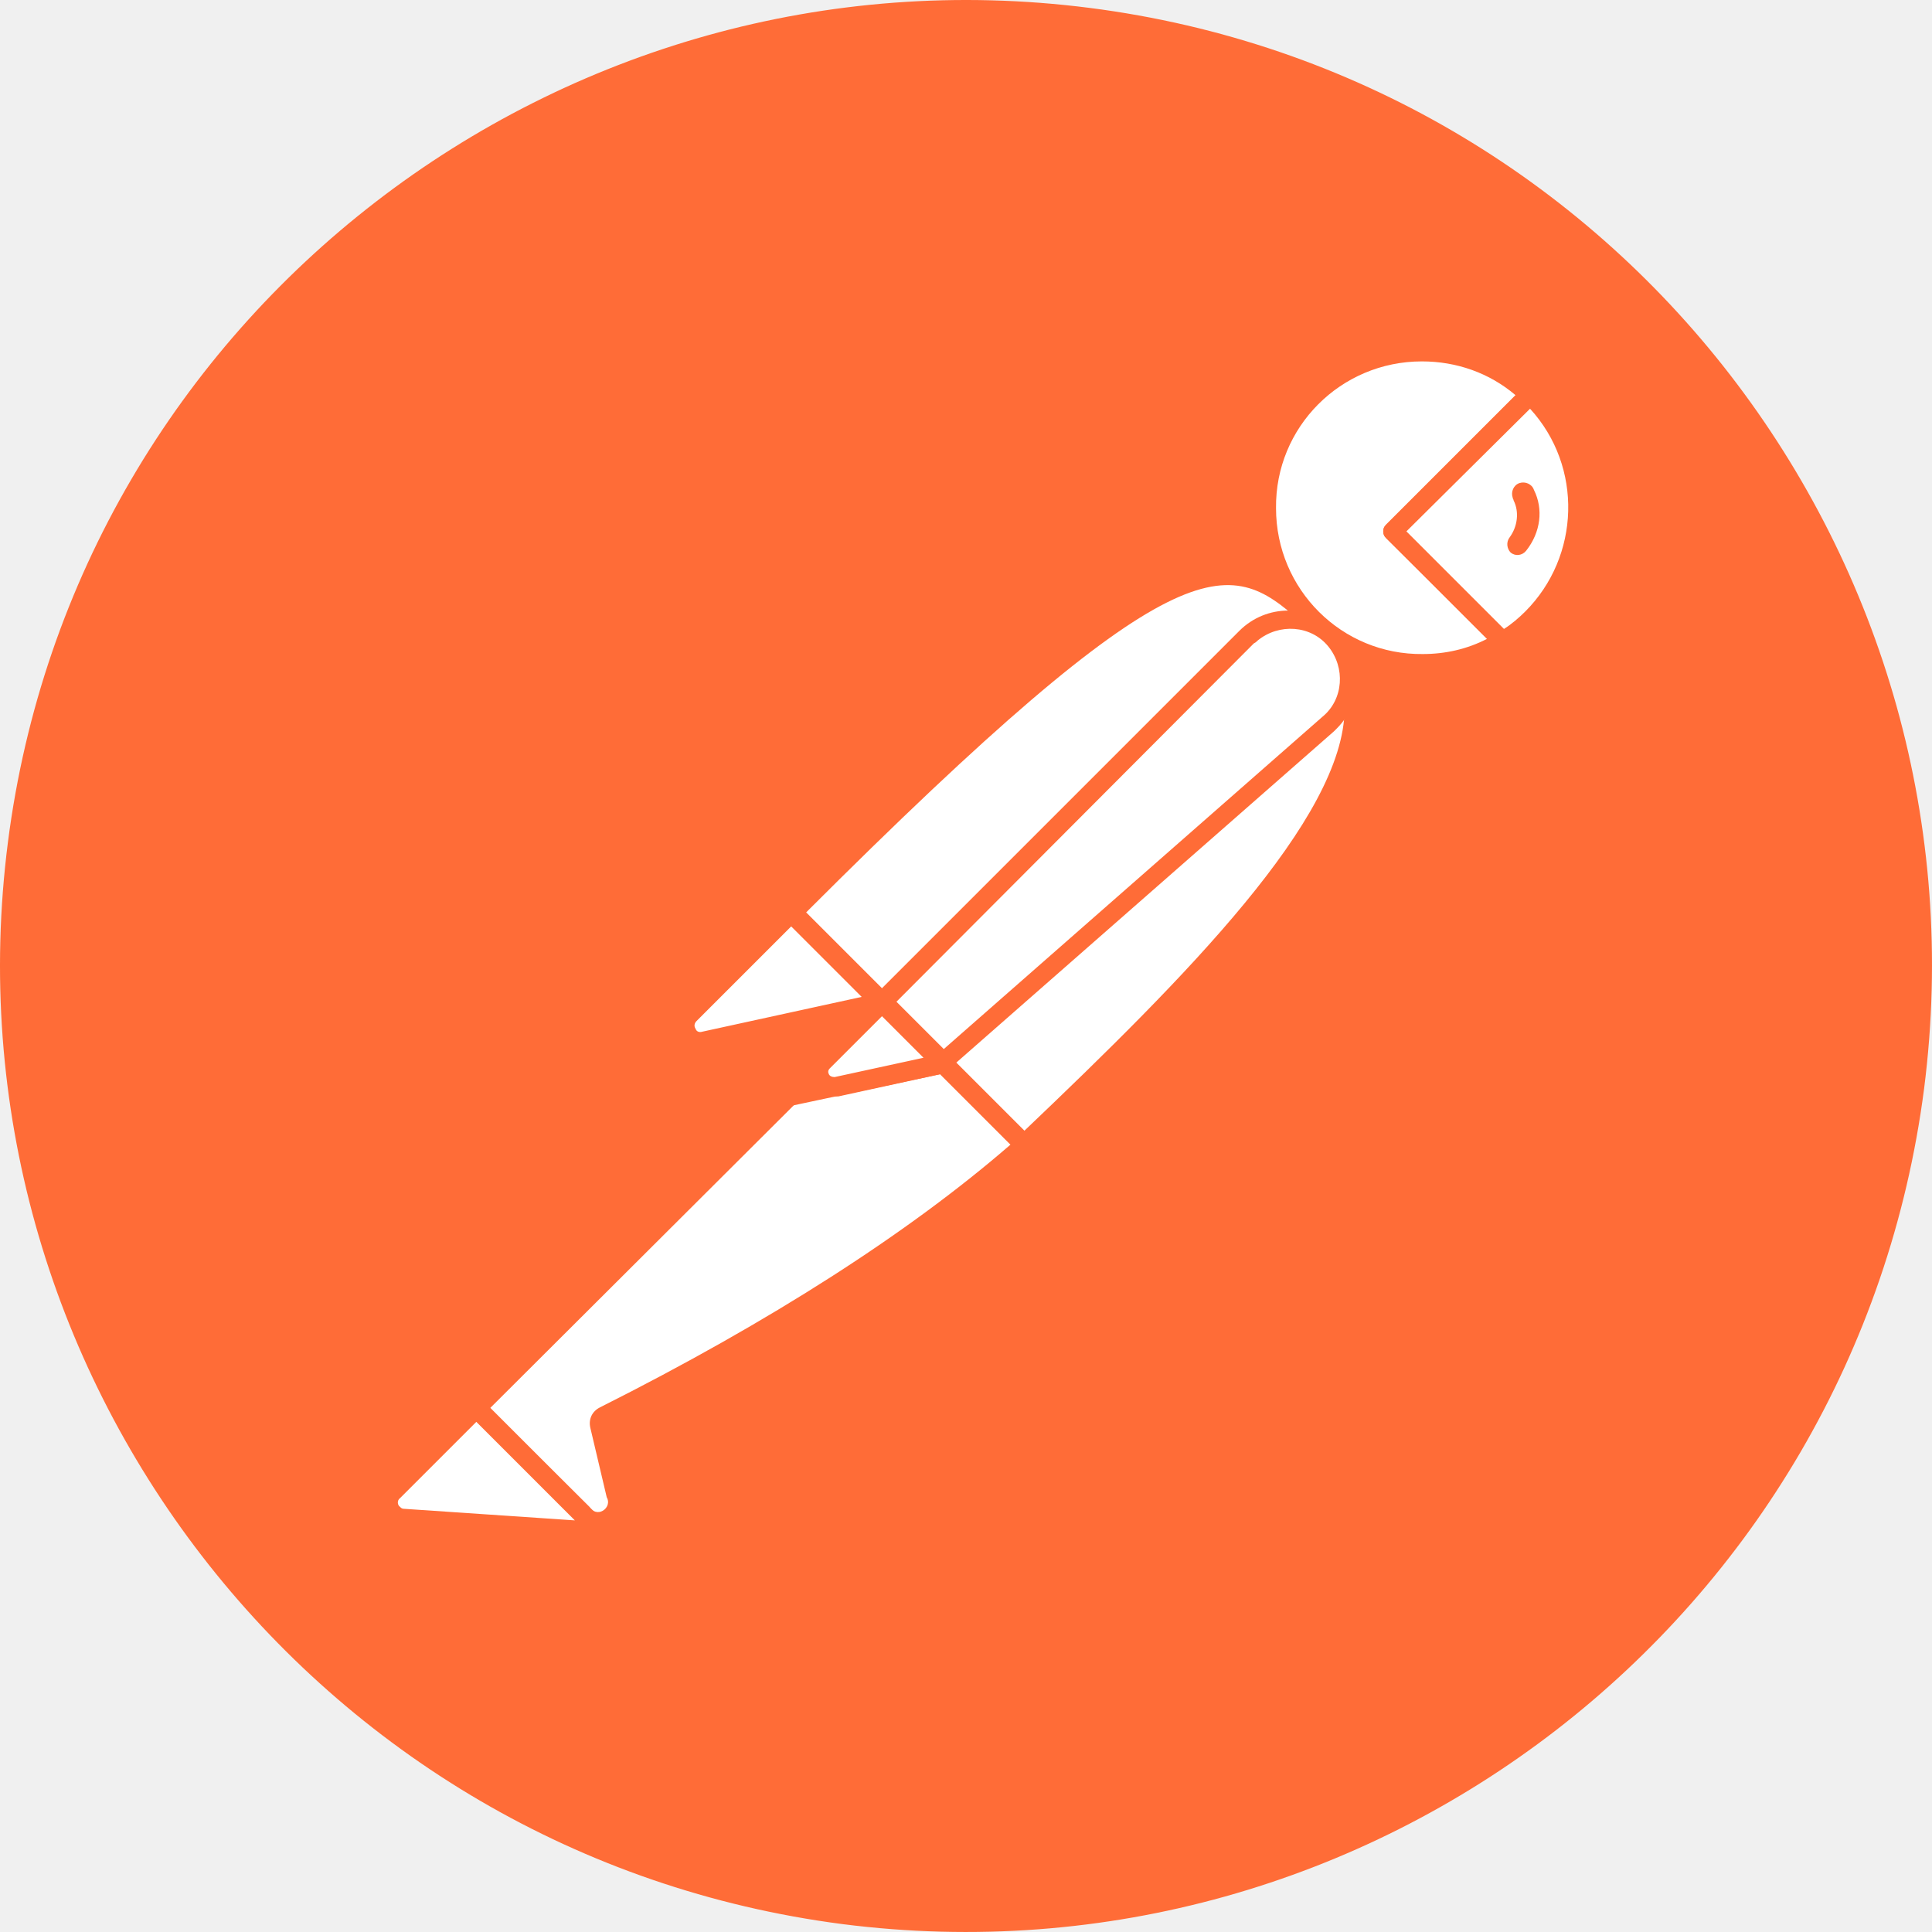
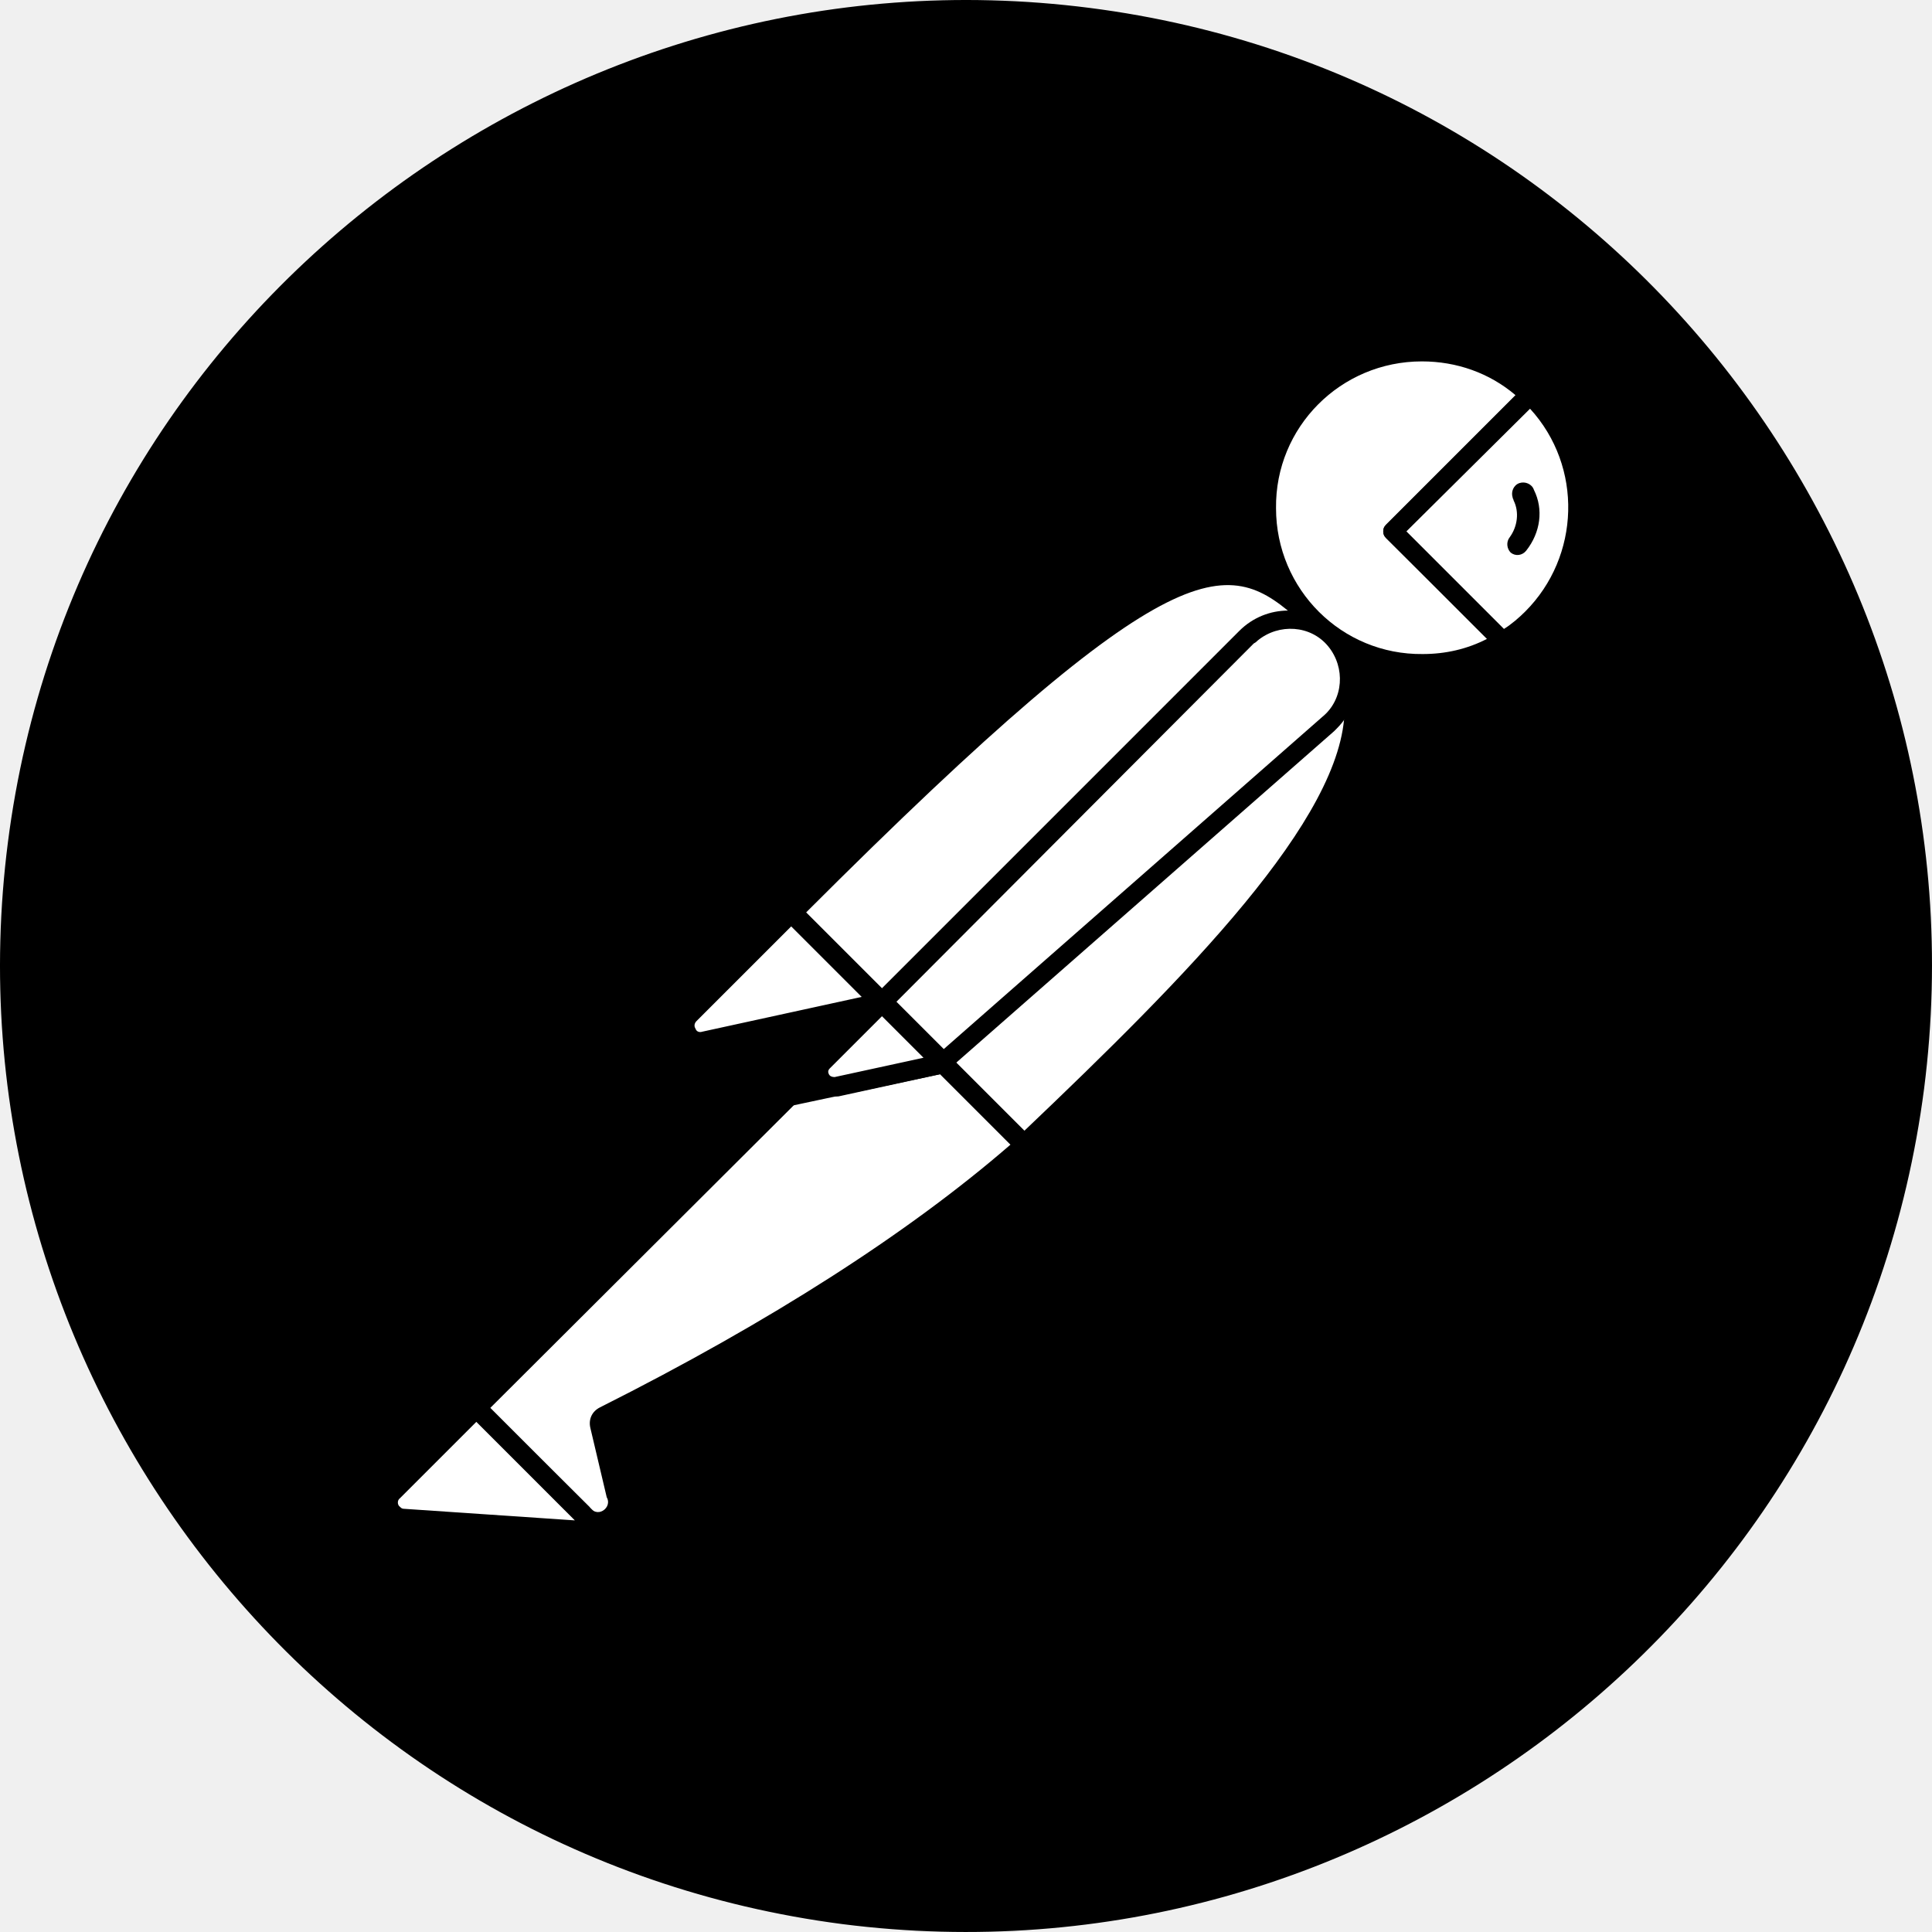
- <svg xmlns="http://www.w3.org/2000/svg" width="800px" height="800px" viewBox="0 0 256 256" version="1.1" preserveAspectRatio="xMidYMid">
-   <g>
-     <path d="M254.953,144.253 C263.912,74.122 214.384,10.005 144.381,1.047 C74.378,-7.912 10.005,41.616 1.047,111.619 C-7.912,181.622 41.616,245.867 111.619,254.953 C181.75,263.912 245.867,214.384 254.953,144.253 Z" fill="#FF6C37">
- 
- </path>
-     <g transform="translate(50.18122, 45.19892)">
-       <path d="M124.018,36.985 L70.012,90.992 L54.783,75.762 C107.893,22.652 113.14,27.259 124.018,36.985 L124.018,36.985 Z" fill="#FFFFFF">
- 
- </path>
-       <path d="M70.012,92.271 C69.628,92.271 69.372,92.143 69.116,91.887 L53.759,76.658 C53.247,76.146 53.247,75.378 53.759,74.867 C107.765,20.86 113.396,25.979 124.786,36.217 C125.042,36.473 125.17,36.729 125.17,37.113 C125.17,37.497 125.042,37.753 124.786,38.009 L70.78,91.887 C70.652,92.143 70.268,92.271 70.012,92.271 Z M56.575,75.762 L70.012,89.2 L122.099,37.113 C112.629,28.667 106.23,26.107 56.575,75.762 L56.575,75.762 Z" fill="#FF6C37">
- 
- </path>
-       <path d="M85.497,106.477 L70.78,91.759 L124.786,37.753 C139.248,52.343 117.62,76.018 85.497,106.477 Z" fill="#FFFFFF">
- 
- </path>
-       <path d="M85.497,107.757 C85.113,107.757 84.858,107.629 84.602,107.373 L69.884,92.655 C69.628,92.399 69.628,92.143 69.628,91.759 C69.628,91.376 69.756,91.12 70.012,90.864 L124.018,36.857 C124.53,36.345 125.298,36.345 125.81,36.857 C129.138,39.929 130.929,44.28 130.801,48.759 C130.545,62.965 114.42,81.009 86.521,107.373 C86.137,107.629 85.753,107.757 85.497,107.757 L85.497,107.757 Z M72.572,91.759 C80.762,100.078 84.218,103.405 85.497,104.685 C106.998,84.209 127.858,63.221 127.986,48.759 C128.114,45.432 126.834,42.104 124.658,39.545 L72.572,91.759 Z" fill="#FF6C37">
- 
- </path>
-       <path d="M55.039,76.146 L65.917,87.024 C66.173,87.28 66.173,87.536 65.917,87.792 C65.789,87.92 65.789,87.92 65.661,87.92 L43.137,92.783 C41.985,92.911 40.961,92.143 40.705,90.992 C40.577,90.352 40.833,89.712 41.217,89.328 L54.271,76.274 C54.527,76.018 54.911,75.89 55.039,76.146 Z" fill="#FFFFFF">
- 
- </path>
-       <path d="M42.753,94.063 C40.833,94.063 39.426,92.527 39.426,90.608 C39.426,89.712 39.81,88.816 40.45,88.176 L53.503,75.122 C54.271,74.483 55.295,74.483 56.063,75.122 L66.941,86 C67.709,86.64 67.709,87.792 66.941,88.56 C66.685,88.816 66.429,88.944 66.045,89.072 L43.521,93.935 C43.265,93.935 43.009,94.063 42.753,94.063 L42.753,94.063 Z M54.655,77.554 L42.113,90.096 C41.857,90.352 41.729,90.736 41.985,91.12 C42.113,91.504 42.497,91.631 42.881,91.504 L63.997,86.896 L54.655,77.554 Z" fill="#FF6C37">
- 
- </path>
-       <path d="M152.557,7.039 C144.367,-0.896 131.185,-0.64 123.251,7.679 C115.316,15.997 115.572,29.051 123.89,36.985 C130.673,43.512 140.911,44.664 148.974,39.801 L134.385,25.211 L152.557,7.039 Z" fill="#FFFFFF">
- 
- </path>
-       <path d="M138.224,44.024 C126.066,44.024 116.212,34.17 116.212,22.012 C116.212,9.854 126.066,-1.81866161e-14 138.224,-1.81866161e-14 C143.855,-1.81866161e-14 149.358,2.176 153.453,6.143 C153.709,6.399 153.837,6.655 153.837,7.039 C153.837,7.423 153.709,7.679 153.453,7.935 L136.176,25.211 L149.742,38.777 C150.254,39.289 150.254,40.057 149.742,40.569 C149.614,40.697 149.614,40.697 149.486,40.825 C146.158,42.872 142.191,44.024 138.224,44.024 Z M138.224,2.688 C127.474,2.688 118.771,11.39 118.899,22.14 C118.899,32.89 127.602,41.593 138.352,41.465 C141.295,41.465 144.239,40.825 146.926,39.417 L133.489,26.107 C133.233,25.851 133.105,25.595 133.105,25.211 C133.105,24.828 133.233,24.572 133.489,24.316 L150.638,7.167 C147.182,4.223 142.831,2.688 138.224,2.688 L138.224,2.688 Z" fill="#FF6C37">
- 
- </path>
-       <path d="M152.941,7.423 L152.685,7.167 L134.385,25.211 L148.846,39.673 C150.254,38.777 151.661,37.753 152.813,36.601 C161.004,28.539 161.004,15.485 152.941,7.423 L152.941,7.423 Z" fill="#FFFFFF">
- 
- </path>
-       <path d="M148.974,41.081 C148.59,41.081 148.334,40.953 148.078,40.697 L133.489,26.107 C133.233,25.851 133.105,25.595 133.105,25.211 C133.105,24.828 133.233,24.572 133.489,24.316 L151.661,6.143 C152.173,5.631 152.941,5.631 153.453,6.143 L153.837,6.399 C162.412,14.973 162.412,28.795 153.965,37.497 C152.685,38.777 151.278,39.929 149.742,40.825 C149.358,40.953 149.102,41.081 148.974,41.081 L148.974,41.081 Z M136.176,25.211 L149.102,38.137 C150.126,37.497 151.15,36.601 151.917,35.834 C159.212,28.539 159.596,16.637 152.557,8.958 L136.176,25.211 Z" fill="#FF6C37">
- 
- </path>
-       <path d="M126.194,39.289 C123.123,36.217 118.132,36.217 115.06,39.289 L66.813,87.536 L74.875,95.599 L125.938,50.807 C129.266,47.991 129.521,43 126.706,39.673 C126.45,39.545 126.322,39.417 126.194,39.289 L126.194,39.289 Z" fill="#FFFFFF">
- 
- </path>
-       <path d="M74.747,96.879 C74.363,96.879 74.107,96.751 73.851,96.495 L65.789,88.432 C65.277,87.92 65.277,87.152 65.789,86.64 L114.036,38.393 C117.62,34.81 123.379,34.81 126.962,38.393 C130.545,41.976 130.545,47.735 126.962,51.319 C126.834,51.447 126.706,51.575 126.578,51.703 L75.515,96.495 C75.387,96.751 75.131,96.879 74.747,96.879 L74.747,96.879 Z M68.604,87.536 L74.875,93.807 L125.042,49.783 C127.858,47.479 128.114,43.256 125.81,40.441 C123.507,37.625 119.283,37.369 116.468,39.673 C116.34,39.801 116.212,39.929 115.956,40.057 L68.604,87.536 Z" fill="#FF6C37">
- 
- </path>
-       <path d="M29.827,142.438 C29.316,142.694 29.06,143.206 29.188,143.718 L31.363,152.932 C31.875,154.212 31.107,155.748 29.699,156.132 C28.676,156.516 27.524,156.132 26.884,155.364 L12.806,141.415 L58.75,95.471 L74.619,95.727 L85.369,106.477 C82.81,108.652 67.325,123.626 29.827,142.438 L29.827,142.438 Z" fill="#FFFFFF">
- 
- </path>
-       <path d="M28.804,157.412 C27.78,157.412 26.756,157.028 26.116,156.26 L12.167,142.31 C11.911,142.054 11.783,141.798 11.783,141.415 C11.783,141.031 11.911,140.775 12.167,140.519 L58.11,94.575 C58.366,94.319 58.75,94.191 59.006,94.191 L74.875,94.447 C75.259,94.447 75.515,94.575 75.771,94.831 L86.521,105.581 C86.777,105.837 86.905,106.221 86.905,106.605 C86.905,106.989 86.777,107.245 86.393,107.501 L85.497,108.268 C71.932,120.17 53.503,132.072 30.595,143.462 L32.771,152.549 C33.155,154.212 32.387,156.004 30.851,156.9 C30.083,157.284 29.443,157.412 28.804,157.412 Z M14.726,141.415 L27.908,154.468 C28.292,155.108 29.06,155.364 29.699,154.98 C30.339,154.596 30.595,153.828 30.211,153.188 L28.036,143.974 C27.78,142.822 28.292,141.798 29.316,141.287 C51.967,129.897 70.268,118.123 83.706,106.477 L74.235,97.007 L59.518,96.751 L14.726,141.415 Z" fill="#FF6C37">
- 
- </path>
-       <path d="M1.928,152.421 L12.934,141.415 L29.316,157.796 L3.208,156.004 C2.056,155.876 1.289,154.852 1.417,153.7 C1.417,153.188 1.545,152.676 1.928,152.421 L1.928,152.421 Z" fill="#FFFFFF">
- 
- </path>
-       <path d="M29.316,158.947 L3.08,157.156 C1.161,157.028 -0.119,155.364 0.009,153.444 C0.137,152.676 0.393,151.909 1.033,151.397 L12.039,140.391 C12.551,139.879 13.318,139.879 13.83,140.391 L30.211,156.772 C30.595,157.156 30.723,157.668 30.467,158.179 C30.211,158.691 29.827,158.947 29.316,158.947 L29.316,158.947 Z M12.934,143.206 L2.824,153.316 C2.44,153.572 2.44,154.212 2.824,154.468 C2.952,154.596 3.08,154.724 3.336,154.724 L25.988,156.26 L12.934,143.206 Z" fill="#FF6C37">
- 
- </path>
-       <path d="M54.271,101.358 C53.503,101.358 52.991,100.718 52.991,100.078 C52.991,99.694 53.119,99.438 53.375,99.182 L65.789,86.768 C66.301,86.256 67.069,86.256 67.581,86.768 L75.643,94.831 C76.027,95.215 76.155,95.599 76.027,96.111 C75.899,96.495 75.515,96.879 75.003,97.007 L54.527,101.358 C54.399,101.358 54.271,101.358 54.271,101.358 L54.271,101.358 Z M66.685,89.456 L58.238,97.902 L72.06,94.959 L66.685,89.456 Z" fill="#FF6C37">
- 
- </path>
-       <path d="M74.619,95.727 L60.542,98.798 C59.518,99.054 58.494,98.414 58.238,97.39 C58.11,96.751 58.238,96.111 58.75,95.599 L66.557,87.792 L74.619,95.727 Z" fill="#FFFFFF">
- 
- </path>
-       <path d="M60.286,100.078 C58.494,100.078 57.087,98.67 57.087,96.879 C57.087,95.983 57.47,95.215 57.982,94.575 L65.789,86.768 C66.301,86.256 67.069,86.256 67.581,86.768 L75.643,94.831 C76.027,95.215 76.155,95.599 76.027,96.111 C75.899,96.495 75.515,96.879 75.003,97.007 L60.926,100.078 C60.67,100.078 60.414,100.078 60.286,100.078 L60.286,100.078 Z M66.685,89.456 L59.774,96.367 C59.518,96.623 59.518,96.879 59.646,97.134 C59.774,97.39 60.03,97.518 60.414,97.518 L72.188,94.959 L66.685,89.456 Z" fill="#FF6C37">
- 
- </path>
-       <path d="M153.069,19.708 C152.813,18.941 151.917,18.557 151.15,18.813 C150.382,19.069 149.998,19.964 150.254,20.732 C150.254,20.86 150.382,20.988 150.382,21.116 C151.15,22.652 150.894,24.572 149.87,25.979 C149.358,26.619 149.486,27.515 149.998,28.027 C150.638,28.539 151.533,28.411 152.045,27.771 C153.965,25.339 154.349,22.268 153.069,19.708 L153.069,19.708 Z" fill="#FF6C37">
- 
- </path>
+ <svg xmlns="http://www.w3.org/2000/svg" width="800px" height="800px" viewBox="0 0 256 256" version="1.1" preserveAspectRatio="xMidYMid" fill="#000000">
+   <g id="SVGRepo_bgCarrier" stroke-width="0" />
+   <g id="SVGRepo_tracerCarrier" stroke-linecap="round" stroke-linejoin="round" />
+   <g id="SVGRepo_iconCarrier">
+     <g>
+       <path d="M254.953,144.253 C263.912,74.122 214.384,10.005 144.381,1.047 C74.378,-7.912 10.005,41.616 1.047,111.619 C-7.912,181.622 41.616,245.867 111.619,254.953 C181.75,263.912 245.867,214.384 254.953,144.253 Z" fill="#ff"> </path>
+       <g transform="translate(50.18122, 45.19892)">
+         <path d="M124.018,36.985 L70.012,90.992 L54.783,75.762 C107.893,22.652 113.14,27.259 124.018,36.985 L124.018,36.985 Z" fill="#ffFFFF"> </path>
+         <path d="M70.012,92.271 C69.628,92.271 69.372,92.143 69.116,91.887 L53.759,76.658 C53.247,76.146 53.247,75.378 53.759,74.867 C107.765,20.86 113.396,25.979 124.786,36.217 C125.042,36.473 125.17,36.729 125.17,37.113 C125.17,37.497 125.042,37.753 124.786,38.009 L70.78,91.887 C70.652,92.143 70.268,92.271 70.012,92.271 Z M56.575,75.762 L70.012,89.2 L122.099,37.113 C112.629,28.667 106.23,26.107 56.575,75.762 L56.575,75.762 Z" fill="#ff"> </path>
+         <path d="M85.497,106.477 L70.78,91.759 L124.786,37.753 C139.248,52.343 117.62,76.018 85.497,106.477 Z" fill="#ffFFFF"> </path>
+         <path d="M85.497,107.757 C85.113,107.757 84.858,107.629 84.602,107.373 L69.884,92.655 C69.628,92.399 69.628,92.143 69.628,91.759 C69.628,91.376 69.756,91.12 70.012,90.864 L124.018,36.857 C124.53,36.345 125.298,36.345 125.81,36.857 C129.138,39.929 130.929,44.28 130.801,48.759 C130.545,62.965 114.42,81.009 86.521,107.373 C86.137,107.629 85.753,107.757 85.497,107.757 L85.497,107.757 Z M72.572,91.759 C80.762,100.078 84.218,103.405 85.497,104.685 C106.998,84.209 127.858,63.221 127.986,48.759 C128.114,45.432 126.834,42.104 124.658,39.545 L72.572,91.759 Z" fill="#ff"> </path>
+         <path d="M55.039,76.146 L65.917,87.024 C66.173,87.28 66.173,87.536 65.917,87.792 C65.789,87.92 65.789,87.92 65.661,87.92 L43.137,92.783 C41.985,92.911 40.961,92.143 40.705,90.992 C40.577,90.352 40.833,89.712 41.217,89.328 L54.271,76.274 C54.527,76.018 54.911,75.89 55.039,76.146 Z" fill="#ffFFFF"> </path>
+         <path d="M42.753,94.063 C40.833,94.063 39.426,92.527 39.426,90.608 C39.426,89.712 39.81,88.816 40.45,88.176 L53.503,75.122 C54.271,74.483 55.295,74.483 56.063,75.122 L66.941,86 C67.709,86.64 67.709,87.792 66.941,88.56 C66.685,88.816 66.429,88.944 66.045,89.072 L43.521,93.935 C43.265,93.935 43.009,94.063 42.753,94.063 L42.753,94.063 Z M54.655,77.554 L42.113,90.096 C41.857,90.352 41.729,90.736 41.985,91.12 C42.113,91.504 42.497,91.631 42.881,91.504 L63.997,86.896 L54.655,77.554 Z" fill="#ff"> </path>
+         <path d="M152.557,7.039 C144.367,-0.896 131.185,-0.64 123.251,7.679 C115.316,15.997 115.572,29.051 123.89,36.985 C130.673,43.512 140.911,44.664 148.974,39.801 L134.385,25.211 L152.557,7.039 Z" fill="#ffFFFF"> </path>
+         <path d="M138.224,44.024 C126.066,44.024 116.212,34.17 116.212,22.012 C116.212,9.854 126.066,-1.81866161e-14 138.224,-1.81866161e-14 C143.855,-1.81866161e-14 149.358,2.176 153.453,6.143 C153.709,6.399 153.837,6.655 153.837,7.039 C153.837,7.423 153.709,7.679 153.453,7.935 L136.176,25.211 L149.742,38.777 C150.254,39.289 150.254,40.057 149.742,40.569 C149.614,40.697 149.614,40.697 149.486,40.825 C146.158,42.872 142.191,44.024 138.224,44.024 Z M138.224,2.688 C127.474,2.688 118.771,11.39 118.899,22.14 C118.899,32.89 127.602,41.593 138.352,41.465 C141.295,41.465 144.239,40.825 146.926,39.417 L133.489,26.107 C133.233,25.851 133.105,25.595 133.105,25.211 C133.105,24.828 133.233,24.572 133.489,24.316 L150.638,7.167 C147.182,4.223 142.831,2.688 138.224,2.688 L138.224,2.688 Z" fill="#ff"> </path>
+         <path d="M152.941,7.423 L152.685,7.167 L134.385,25.211 L148.846,39.673 C150.254,38.777 151.661,37.753 152.813,36.601 C161.004,28.539 161.004,15.485 152.941,7.423 L152.941,7.423 Z" fill="#ffFFFF"> </path>
+         <path d="M148.974,41.081 C148.59,41.081 148.334,40.953 148.078,40.697 L133.489,26.107 C133.233,25.851 133.105,25.595 133.105,25.211 C133.105,24.828 133.233,24.572 133.489,24.316 L151.661,6.143 C152.173,5.631 152.941,5.631 153.453,6.143 L153.837,6.399 C162.412,14.973 162.412,28.795 153.965,37.497 C152.685,38.777 151.278,39.929 149.742,40.825 C149.358,40.953 149.102,41.081 148.974,41.081 L148.974,41.081 Z M136.176,25.211 L149.102,38.137 C150.126,37.497 151.15,36.601 151.917,35.834 C159.212,28.539 159.596,16.637 152.557,8.958 L136.176,25.211 Z" fill="#ff"> </path>
+         <path d="M126.194,39.289 C123.123,36.217 118.132,36.217 115.06,39.289 L66.813,87.536 L74.875,95.599 L125.938,50.807 C129.266,47.991 129.521,43 126.706,39.673 C126.45,39.545 126.322,39.417 126.194,39.289 L126.194,39.289 Z" fill="#ffFFFF"> </path>
+         <path d="M74.747,96.879 C74.363,96.879 74.107,96.751 73.851,96.495 L65.789,88.432 C65.277,87.92 65.277,87.152 65.789,86.64 L114.036,38.393 C117.62,34.81 123.379,34.81 126.962,38.393 C130.545,41.976 130.545,47.735 126.962,51.319 C126.834,51.447 126.706,51.575 126.578,51.703 L75.515,96.495 C75.387,96.751 75.131,96.879 74.747,96.879 L74.747,96.879 Z M68.604,87.536 L74.875,93.807 L125.042,49.783 C127.858,47.479 128.114,43.256 125.81,40.441 C123.507,37.625 119.283,37.369 116.468,39.673 C116.34,39.801 116.212,39.929 115.956,40.057 L68.604,87.536 Z" fill="#ff"> </path>
+         <path d="M29.827,142.438 C29.316,142.694 29.06,143.206 29.188,143.718 L31.363,152.932 C31.875,154.212 31.107,155.748 29.699,156.132 C28.676,156.516 27.524,156.132 26.884,155.364 L12.806,141.415 L58.75,95.471 L74.619,95.727 L85.369,106.477 C82.81,108.652 67.325,123.626 29.827,142.438 L29.827,142.438 Z" fill="#ffFFFF"> </path>
+         <path d="M28.804,157.412 C27.78,157.412 26.756,157.028 26.116,156.26 L12.167,142.31 C11.911,142.054 11.783,141.798 11.783,141.415 C11.783,141.031 11.911,140.775 12.167,140.519 L58.11,94.575 C58.366,94.319 58.75,94.191 59.006,94.191 L74.875,94.447 C75.259,94.447 75.515,94.575 75.771,94.831 L86.521,105.581 C86.777,105.837 86.905,106.221 86.905,106.605 C86.905,106.989 86.777,107.245 86.393,107.501 L85.497,108.268 C71.932,120.17 53.503,132.072 30.595,143.462 L32.771,152.549 C33.155,154.212 32.387,156.004 30.851,156.9 C30.083,157.284 29.443,157.412 28.804,157.412 Z M14.726,141.415 L27.908,154.468 C28.292,155.108 29.06,155.364 29.699,154.98 C30.339,154.596 30.595,153.828 30.211,153.188 L28.036,143.974 C27.78,142.822 28.292,141.798 29.316,141.287 C51.967,129.897 70.268,118.123 83.706,106.477 L74.235,97.007 L59.518,96.751 L14.726,141.415 Z" fill="#ff"> </path>
+         <path d="M1.928,152.421 L12.934,141.415 L29.316,157.796 L3.208,156.004 C2.056,155.876 1.289,154.852 1.417,153.7 C1.417,153.188 1.545,152.676 1.928,152.421 L1.928,152.421 Z" fill="#ffFFFF"> </path>
+         <path d="M29.316,158.947 L3.08,157.156 C1.161,157.028 -0.119,155.364 0.009,153.444 C0.137,152.676 0.393,151.909 1.033,151.397 L12.039,140.391 C12.551,139.879 13.318,139.879 13.83,140.391 L30.211,156.772 C30.595,157.156 30.723,157.668 30.467,158.179 C30.211,158.691 29.827,158.947 29.316,158.947 L29.316,158.947 Z M12.934,143.206 L2.824,153.316 C2.44,153.572 2.44,154.212 2.824,154.468 C2.952,154.596 3.08,154.724 3.336,154.724 L25.988,156.26 L12.934,143.206 Z" fill="#ff"> </path>
+         <path d="M54.271,101.358 C53.503,101.358 52.991,100.718 52.991,100.078 C52.991,99.694 53.119,99.438 53.375,99.182 L65.789,86.768 C66.301,86.256 67.069,86.256 67.581,86.768 L75.643,94.831 C76.027,95.215 76.155,95.599 76.027,96.111 C75.899,96.495 75.515,96.879 75.003,97.007 L54.527,101.358 C54.399,101.358 54.271,101.358 54.271,101.358 L54.271,101.358 Z M66.685,89.456 L58.238,97.902 L72.06,94.959 L66.685,89.456 Z" fill="#ff"> </path>
+         <path d="M74.619,95.727 L60.542,98.798 C59.518,99.054 58.494,98.414 58.238,97.39 C58.11,96.751 58.238,96.111 58.75,95.599 L66.557,87.792 L74.619,95.727 Z" fill="#ffFFFF"> </path>
+         <path d="M60.286,100.078 C58.494,100.078 57.087,98.67 57.087,96.879 C57.087,95.983 57.47,95.215 57.982,94.575 L65.789,86.768 C66.301,86.256 67.069,86.256 67.581,86.768 L75.643,94.831 C76.027,95.215 76.155,95.599 76.027,96.111 C75.899,96.495 75.515,96.879 75.003,97.007 L60.926,100.078 C60.67,100.078 60.414,100.078 60.286,100.078 L60.286,100.078 Z M66.685,89.456 L59.774,96.367 C59.518,96.623 59.518,96.879 59.646,97.134 C59.774,97.39 60.03,97.518 60.414,97.518 L72.188,94.959 L66.685,89.456 Z" fill="#ff"> </path>
+         <path d="M153.069,19.708 C152.813,18.941 151.917,18.557 151.15,18.813 C150.382,19.069 149.998,19.964 150.254,20.732 C150.254,20.86 150.382,20.988 150.382,21.116 C151.15,22.652 150.894,24.572 149.87,25.979 C149.358,26.619 149.486,27.515 149.998,28.027 C150.638,28.539 151.533,28.411 152.045,27.771 C153.965,25.339 154.349,22.268 153.069,19.708 L153.069,19.708 Z" fill="#ff"> </path>
+       </g>
    </g>
  </g>
</svg>
